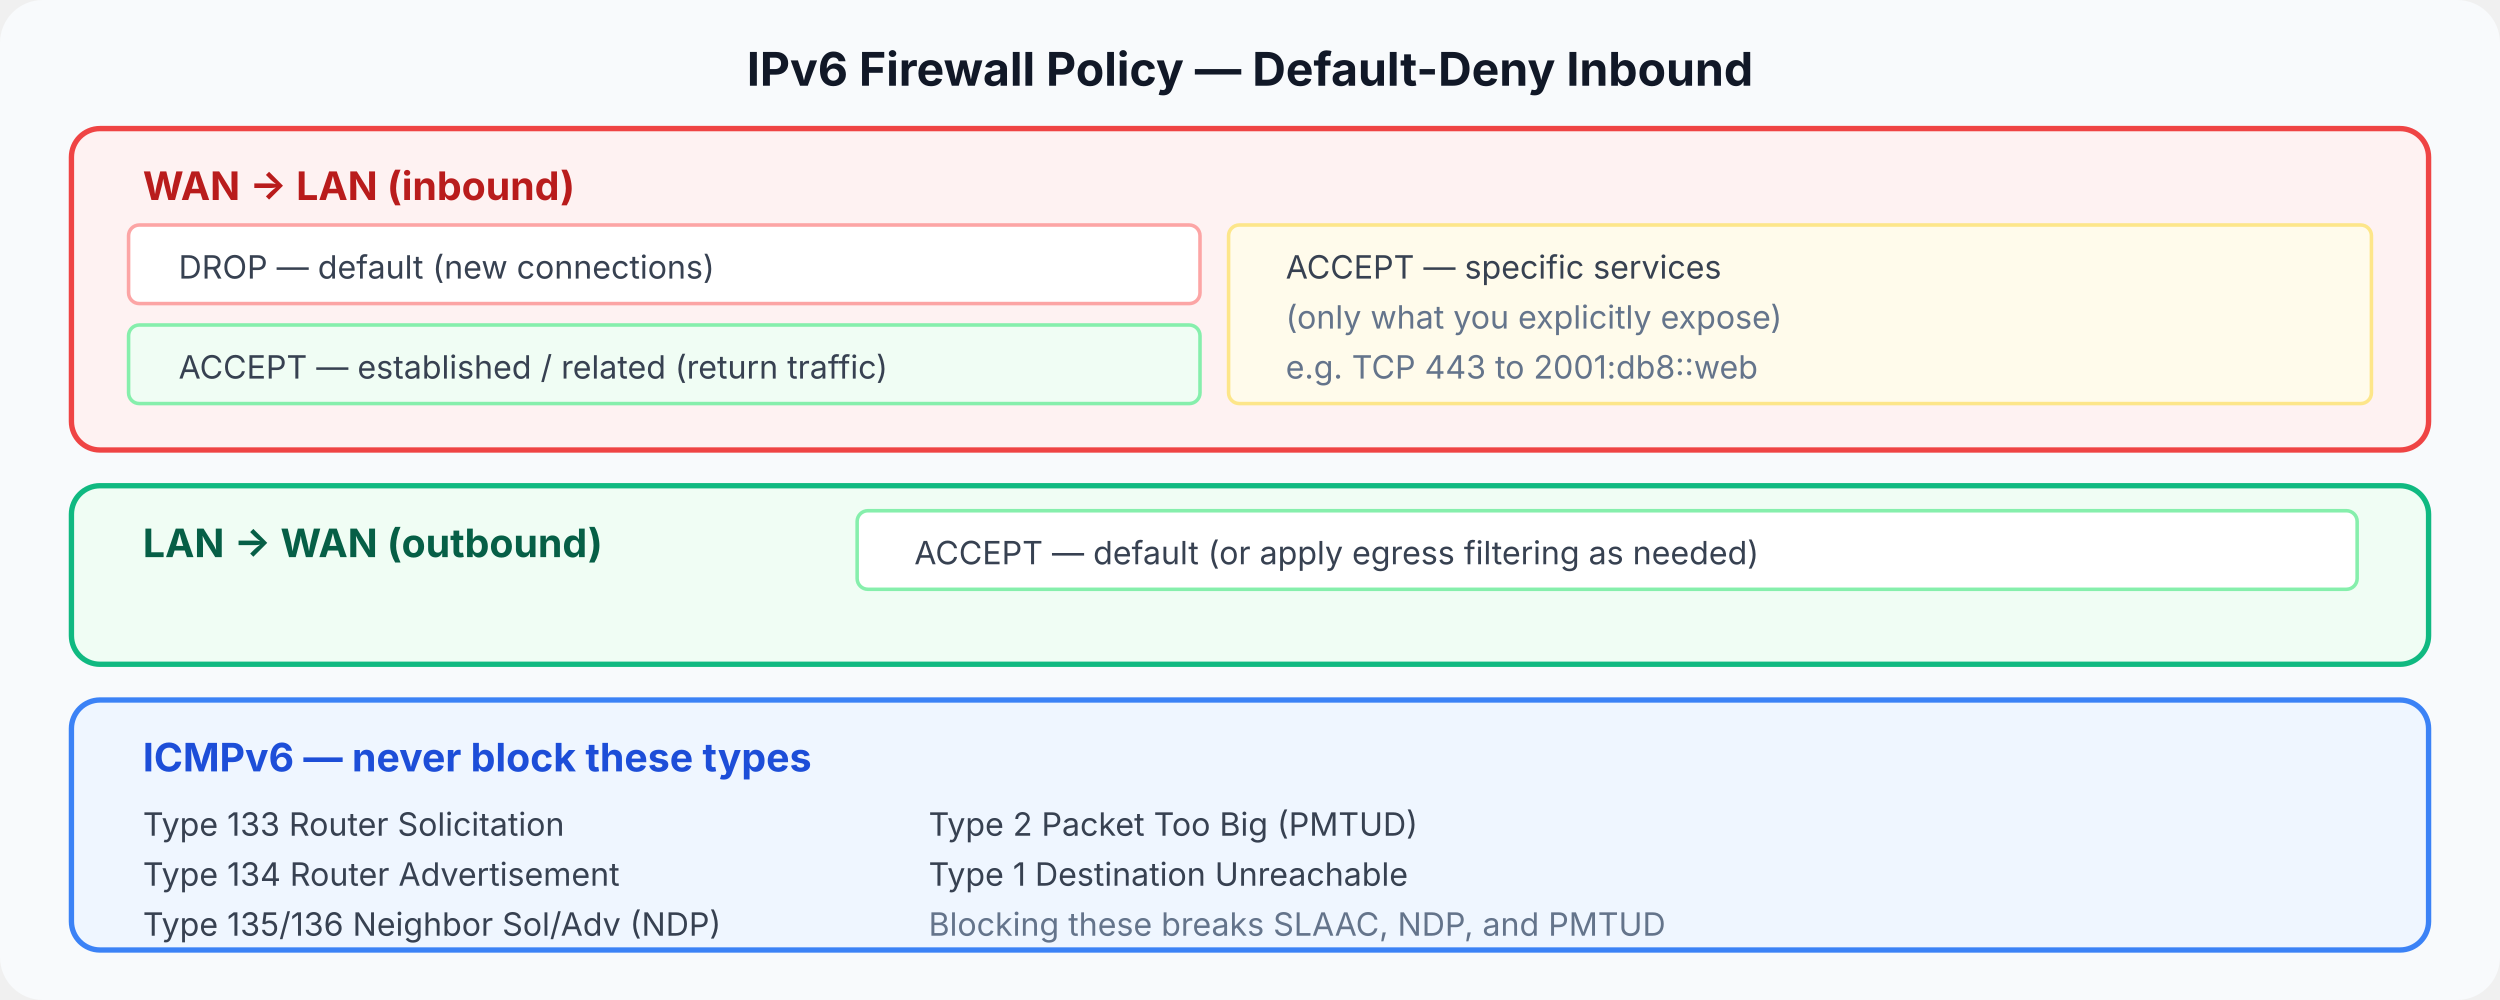
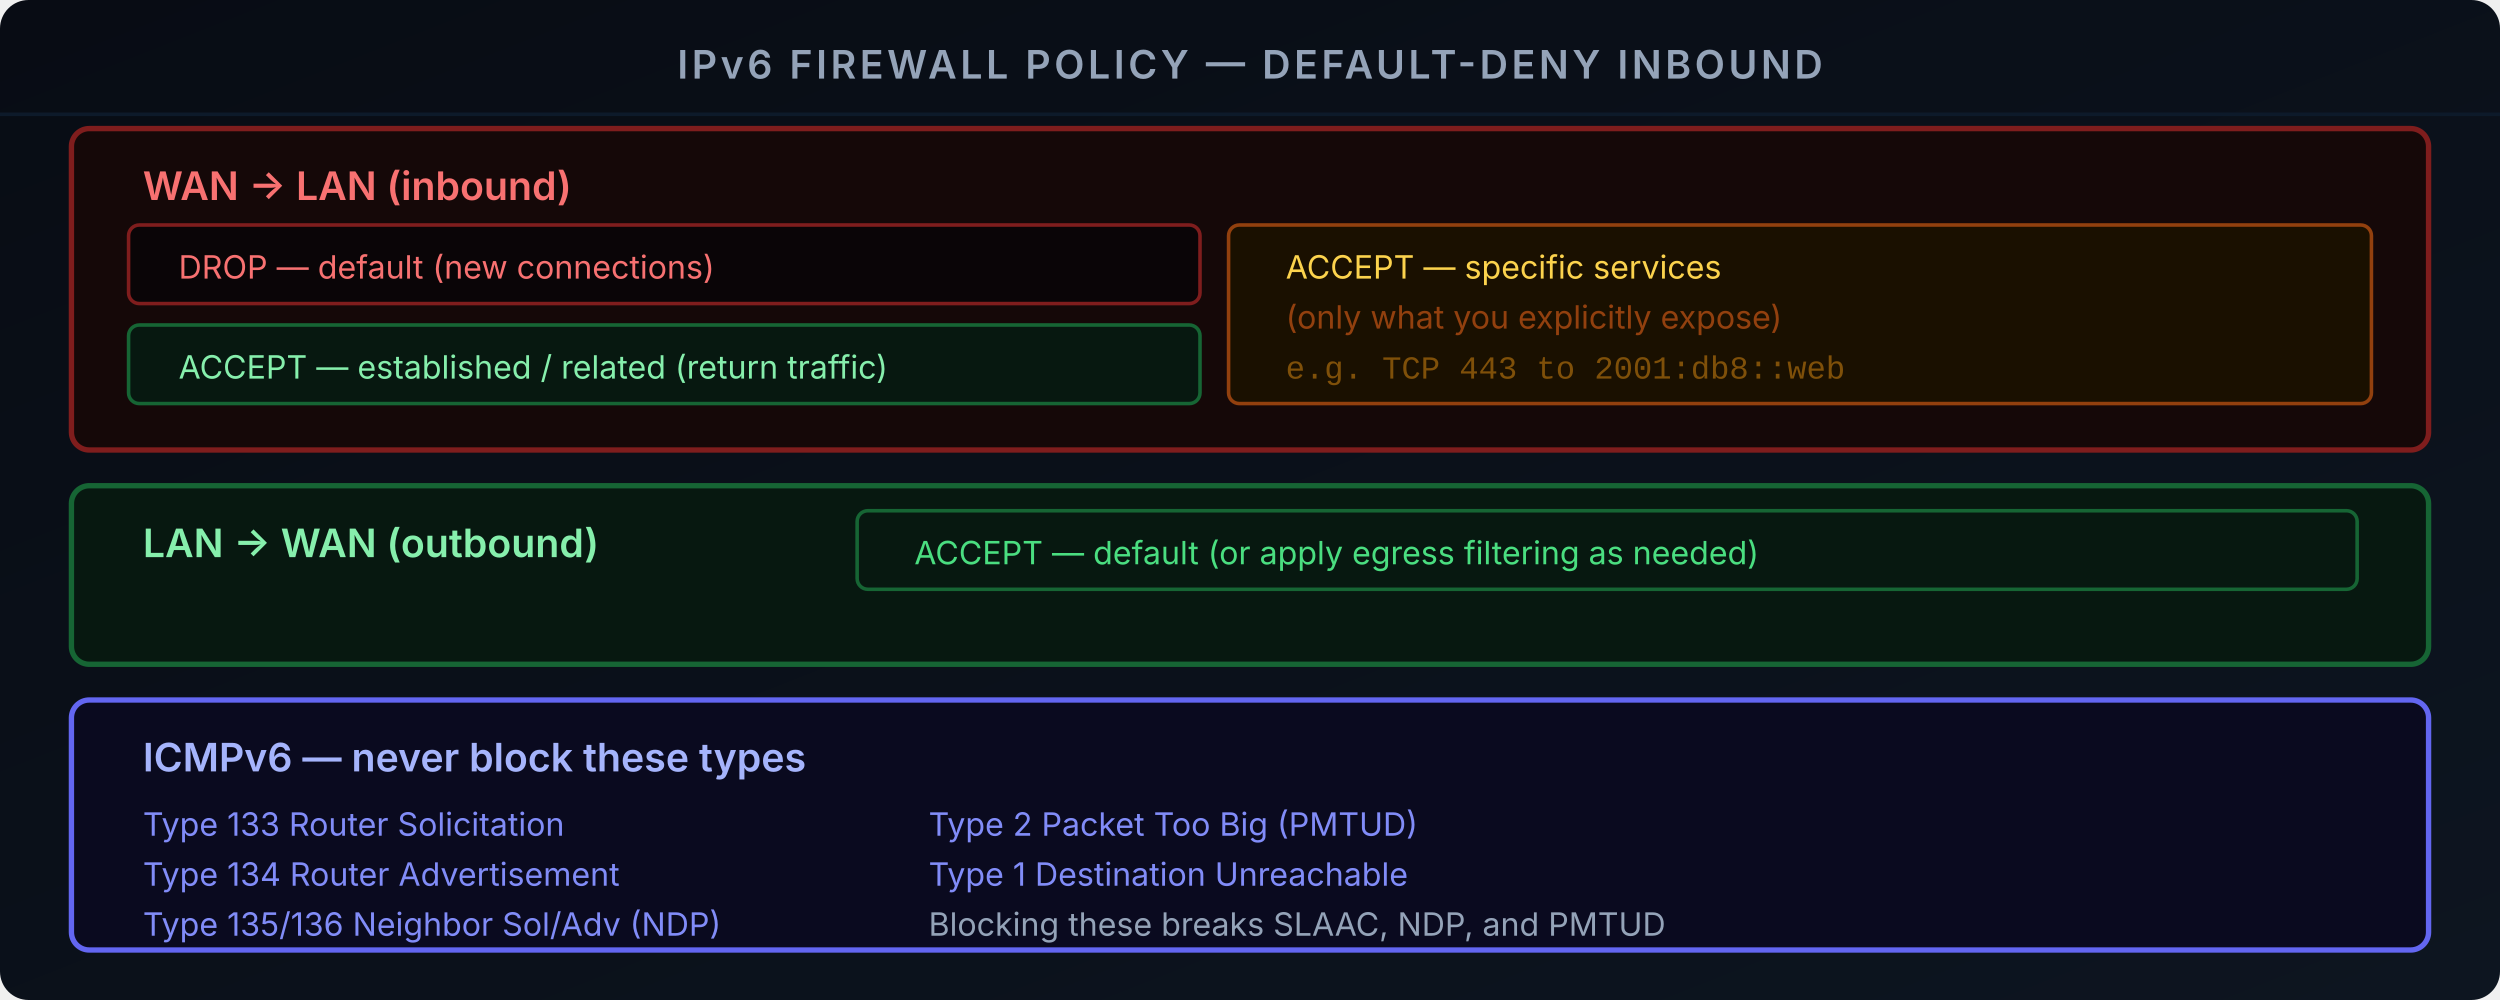
<svg xmlns="http://www.w3.org/2000/svg" viewBox="0 0 700 280" width="700" height="280" font-family="system-ui,-apple-system,BlinkMacSystemFont,'Segoe UI',sans-serif">
-   <rect width="700" height="280" fill="#f8fafc" rx="12" />
-   <text x="350" y="24" text-anchor="middle" font-size="13" font-weight="700" fill="#111827">IPv6 Firewall Policy — Default-Deny Inbound</text>
-   <rect x="20" y="36" width="660" height="90" fill="#fef2f2" stroke="#ef4444" stroke-width="1.5" rx="8" />
-   <text x="40" y="56" font-size="11" font-weight="700" fill="#b91c1c">WAN → LAN (inbound)</text>
-   <rect x="36" y="63" width="300" height="22" fill="white" stroke="#fca5a5" stroke-width="1" rx="3" />
-   <text x="50" y="78" font-size="9" fill="#374151">DROP — default (new connections)</text>
-   <rect x="36" y="91" width="300" height="22" fill="#f0fdf4" stroke="#86efac" stroke-width="1" rx="3" />
-   <text x="50" y="106" font-size="9" fill="#374151">ACCEPT — established / related (return traffic)</text>
-   <rect x="344" y="63" width="320" height="50" fill="#fffbeb" stroke="#fde68a" stroke-width="1" rx="3" />
-   <text x="360" y="78" font-size="9" fill="#374151">ACCEPT — specific services</text>
-   <text x="360" y="92" font-size="9" fill="#64748b">(only what you explicitly expose)</text>
-   <text x="360" y="106" font-size="9" fill="#64748b">e.g. TCP 443 to 2001:db8::web</text>
-   <rect x="20" y="136" width="660" height="50" fill="#f0fdf4" stroke="#10b981" stroke-width="1.5" rx="8" />
-   <text x="40" y="156" font-size="11" font-weight="700" fill="#065f46">LAN → WAN (outbound)</text>
-   <rect x="240" y="143" width="420" height="22" fill="white" stroke="#86efac" stroke-width="1" rx="3" />
-   <text x="256" y="158" font-size="9" fill="#374151">ACCEPT — default (or apply egress filtering as needed)</text>
-   <rect x="20" y="196" width="660" height="70" fill="#eff6ff" stroke="#3b82f6" stroke-width="1.5" rx="8" />
-   <text x="40" y="216" font-size="11" font-weight="700" fill="#1d4ed8">ICMPv6 — never block these types</text>
-   <text x="40" y="234" font-size="9" fill="#374151">Type 133 Router Solicitation</text>
-   <text x="40" y="248" font-size="9" fill="#374151">Type 134 Router Advertisement</text>
-   <text x="40" y="262" font-size="9" fill="#374151">Type 135/136 Neighbor Sol/Adv (NDP)</text>
-   <text x="260" y="234" font-size="9" fill="#374151">Type 2 Packet Too Big (PMTUD)</text>
-   <text x="260" y="248" font-size="9" fill="#374151">Type 1 Destination Unreachable</text>
-   <text x="260" y="262" font-size="9" fill="#64748b">Blocking these breaks SLAAC, NDP, and PMTUD</text>
+   <defs>
+     <linearGradient id="bg" x1="0" y1="0" x2="1" y2="1">
+       <stop offset="0%" stop-color="#080c14" />
+       <stop offset="100%" stop-color="#0d1520" />
+     </linearGradient>
+   </defs>
+   <rect width="700" height="280" fill="url(#bg)" rx="8" />
+   <g stroke="#0d1a2a" stroke-width="1">
+     <line x1="0" y1="32" x2="700" y2="32" />
+   </g>
+   <text x="350" y="22" text-anchor="middle" font-size="11" font-weight="600" fill="#94a3b8" letter-spacing="1">IPv6 FIREWALL POLICY — DEFAULT-DENY INBOUND</text>
+   <rect x="20" y="36" width="660" height="90" fill="#150808" stroke="#7f1d1d" stroke-width="1.5" rx="5" />
+   <text x="40" y="56" font-size="11" font-weight="600" fill="#f87171">WAN → LAN (inbound)</text>
+   <rect x="36" y="63" width="300" height="22" fill="#0a0507" stroke="#7f1d1d" stroke-width="1" rx="3" />
+   <text x="50" y="78" font-size="9" fill="#f87171">DROP — default (new connections)</text>
+   <rect x="36" y="91" width="300" height="22" fill="#071810" stroke="#166534" stroke-width="1" rx="3" />
+   <text x="50" y="106" font-size="9" fill="#86efac">ACCEPT — established / related (return traffic)</text>
+   <rect x="344" y="63" width="320" height="50" fill="#1a1000" stroke="#92400e" stroke-width="1" rx="3" />
+   <text x="360" y="78" font-size="9" fill="#fcd34d">ACCEPT — specific services</text>
+   <text x="360" y="92" font-size="9" fill="#92400e">(only what you explicitly expose)</text>
+   <text x="360" y="106" font-size="9" fill="#7f5009" font-family="'Courier New',monospace">e.g. TCP 443 to 2001:db8::web</text>
+   <rect x="20" y="136" width="660" height="50" fill="#071810" stroke="#166534" stroke-width="1.5" rx="5" />
+   <text x="40" y="156" font-size="11" font-weight="600" fill="#86efac">LAN → WAN (outbound)</text>
+   <rect x="240" y="143" width="420" height="22" fill="#071810" stroke="#166534" stroke-width="1" rx="3" />
+   <text x="256" y="158" font-size="9" fill="#4ade80">ACCEPT — default (or apply egress filtering as needed)</text>
+   <rect x="20" y="196" width="660" height="70" fill="#0a0a1f" stroke="#6366f1" stroke-width="1.5" rx="5" />
+   <text x="40" y="216" font-size="11" font-weight="600" fill="#a5b4fc">ICMPv6 — never block these types</text>
+   <text x="40" y="234" font-size="9" fill="#818cf8">Type 133 Router Solicitation</text>
+   <text x="40" y="248" font-size="9" fill="#818cf8">Type 134 Router Advertisement</text>
+   <text x="40" y="262" font-size="9" fill="#818cf8">Type 135/136 Neighbor Sol/Adv (NDP)</text>
+   <text x="260" y="234" font-size="9" fill="#818cf8">Type 2 Packet Too Big (PMTUD)</text>
+   <text x="260" y="248" font-size="9" fill="#818cf8">Type 1 Destination Unreachable</text>
+   <text x="260" y="262" font-size="9" fill="#94a3b8">Blocking these breaks SLAAC, NDP, and PMTUD</text>
</svg>
